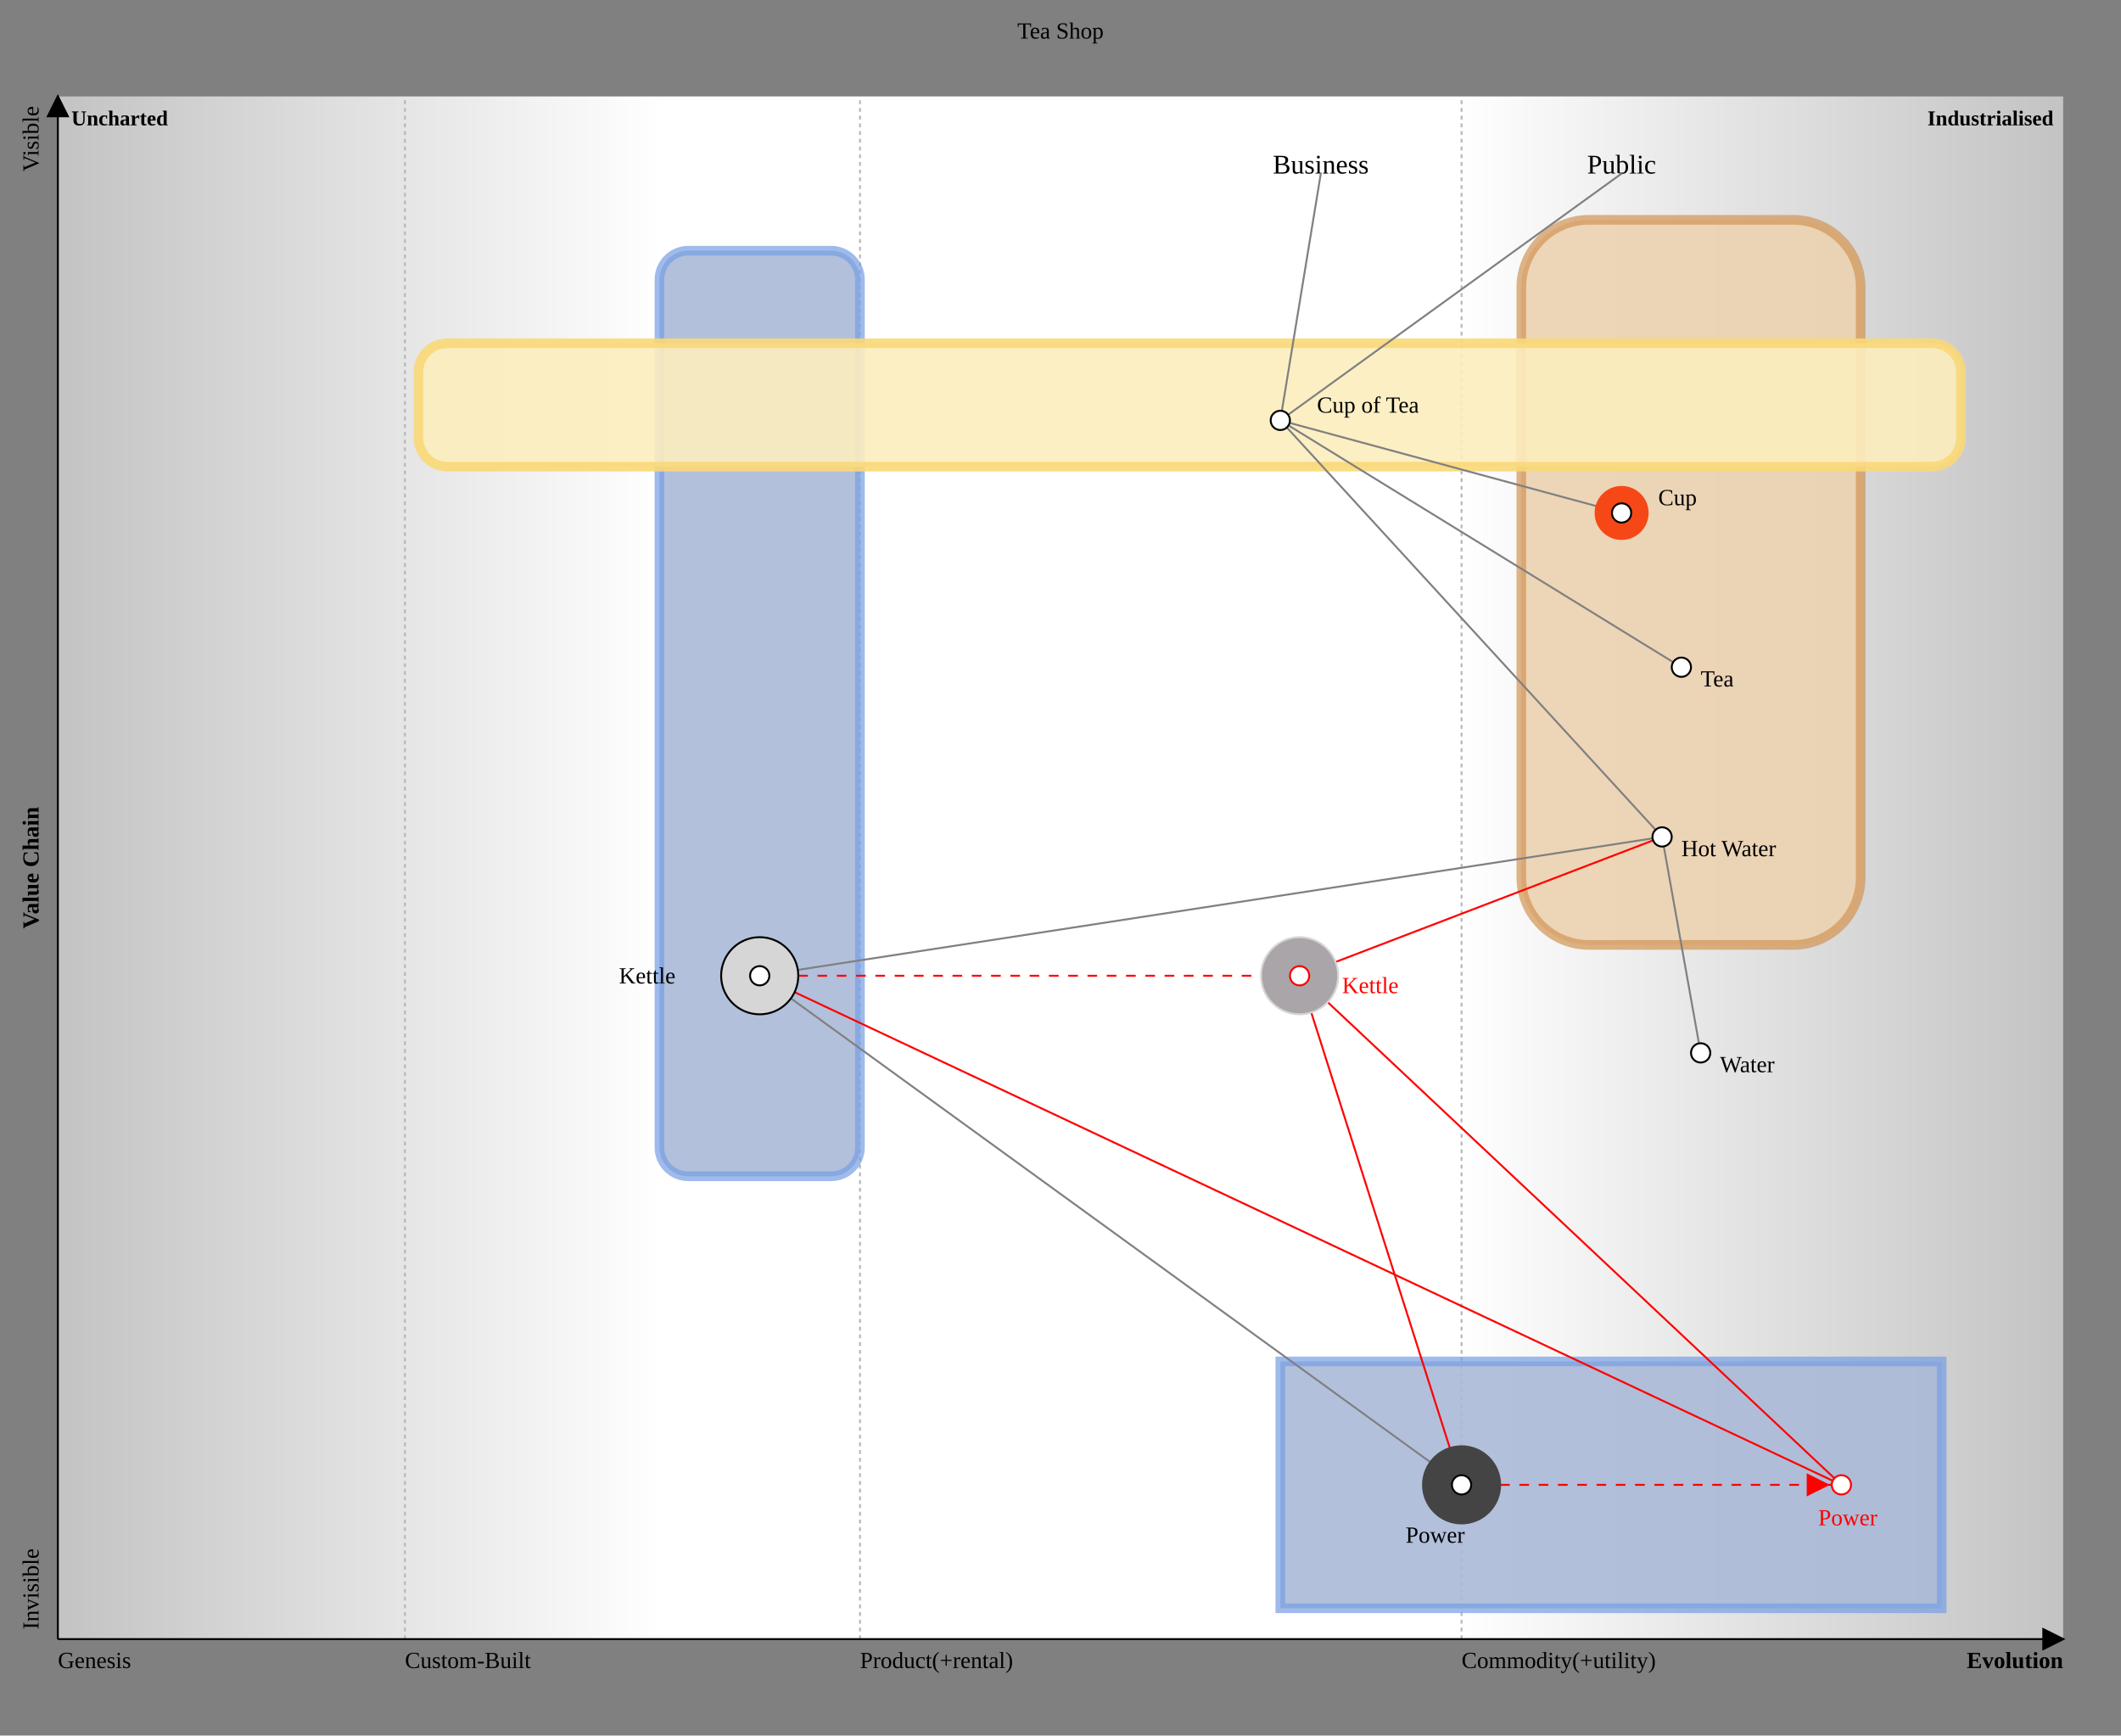
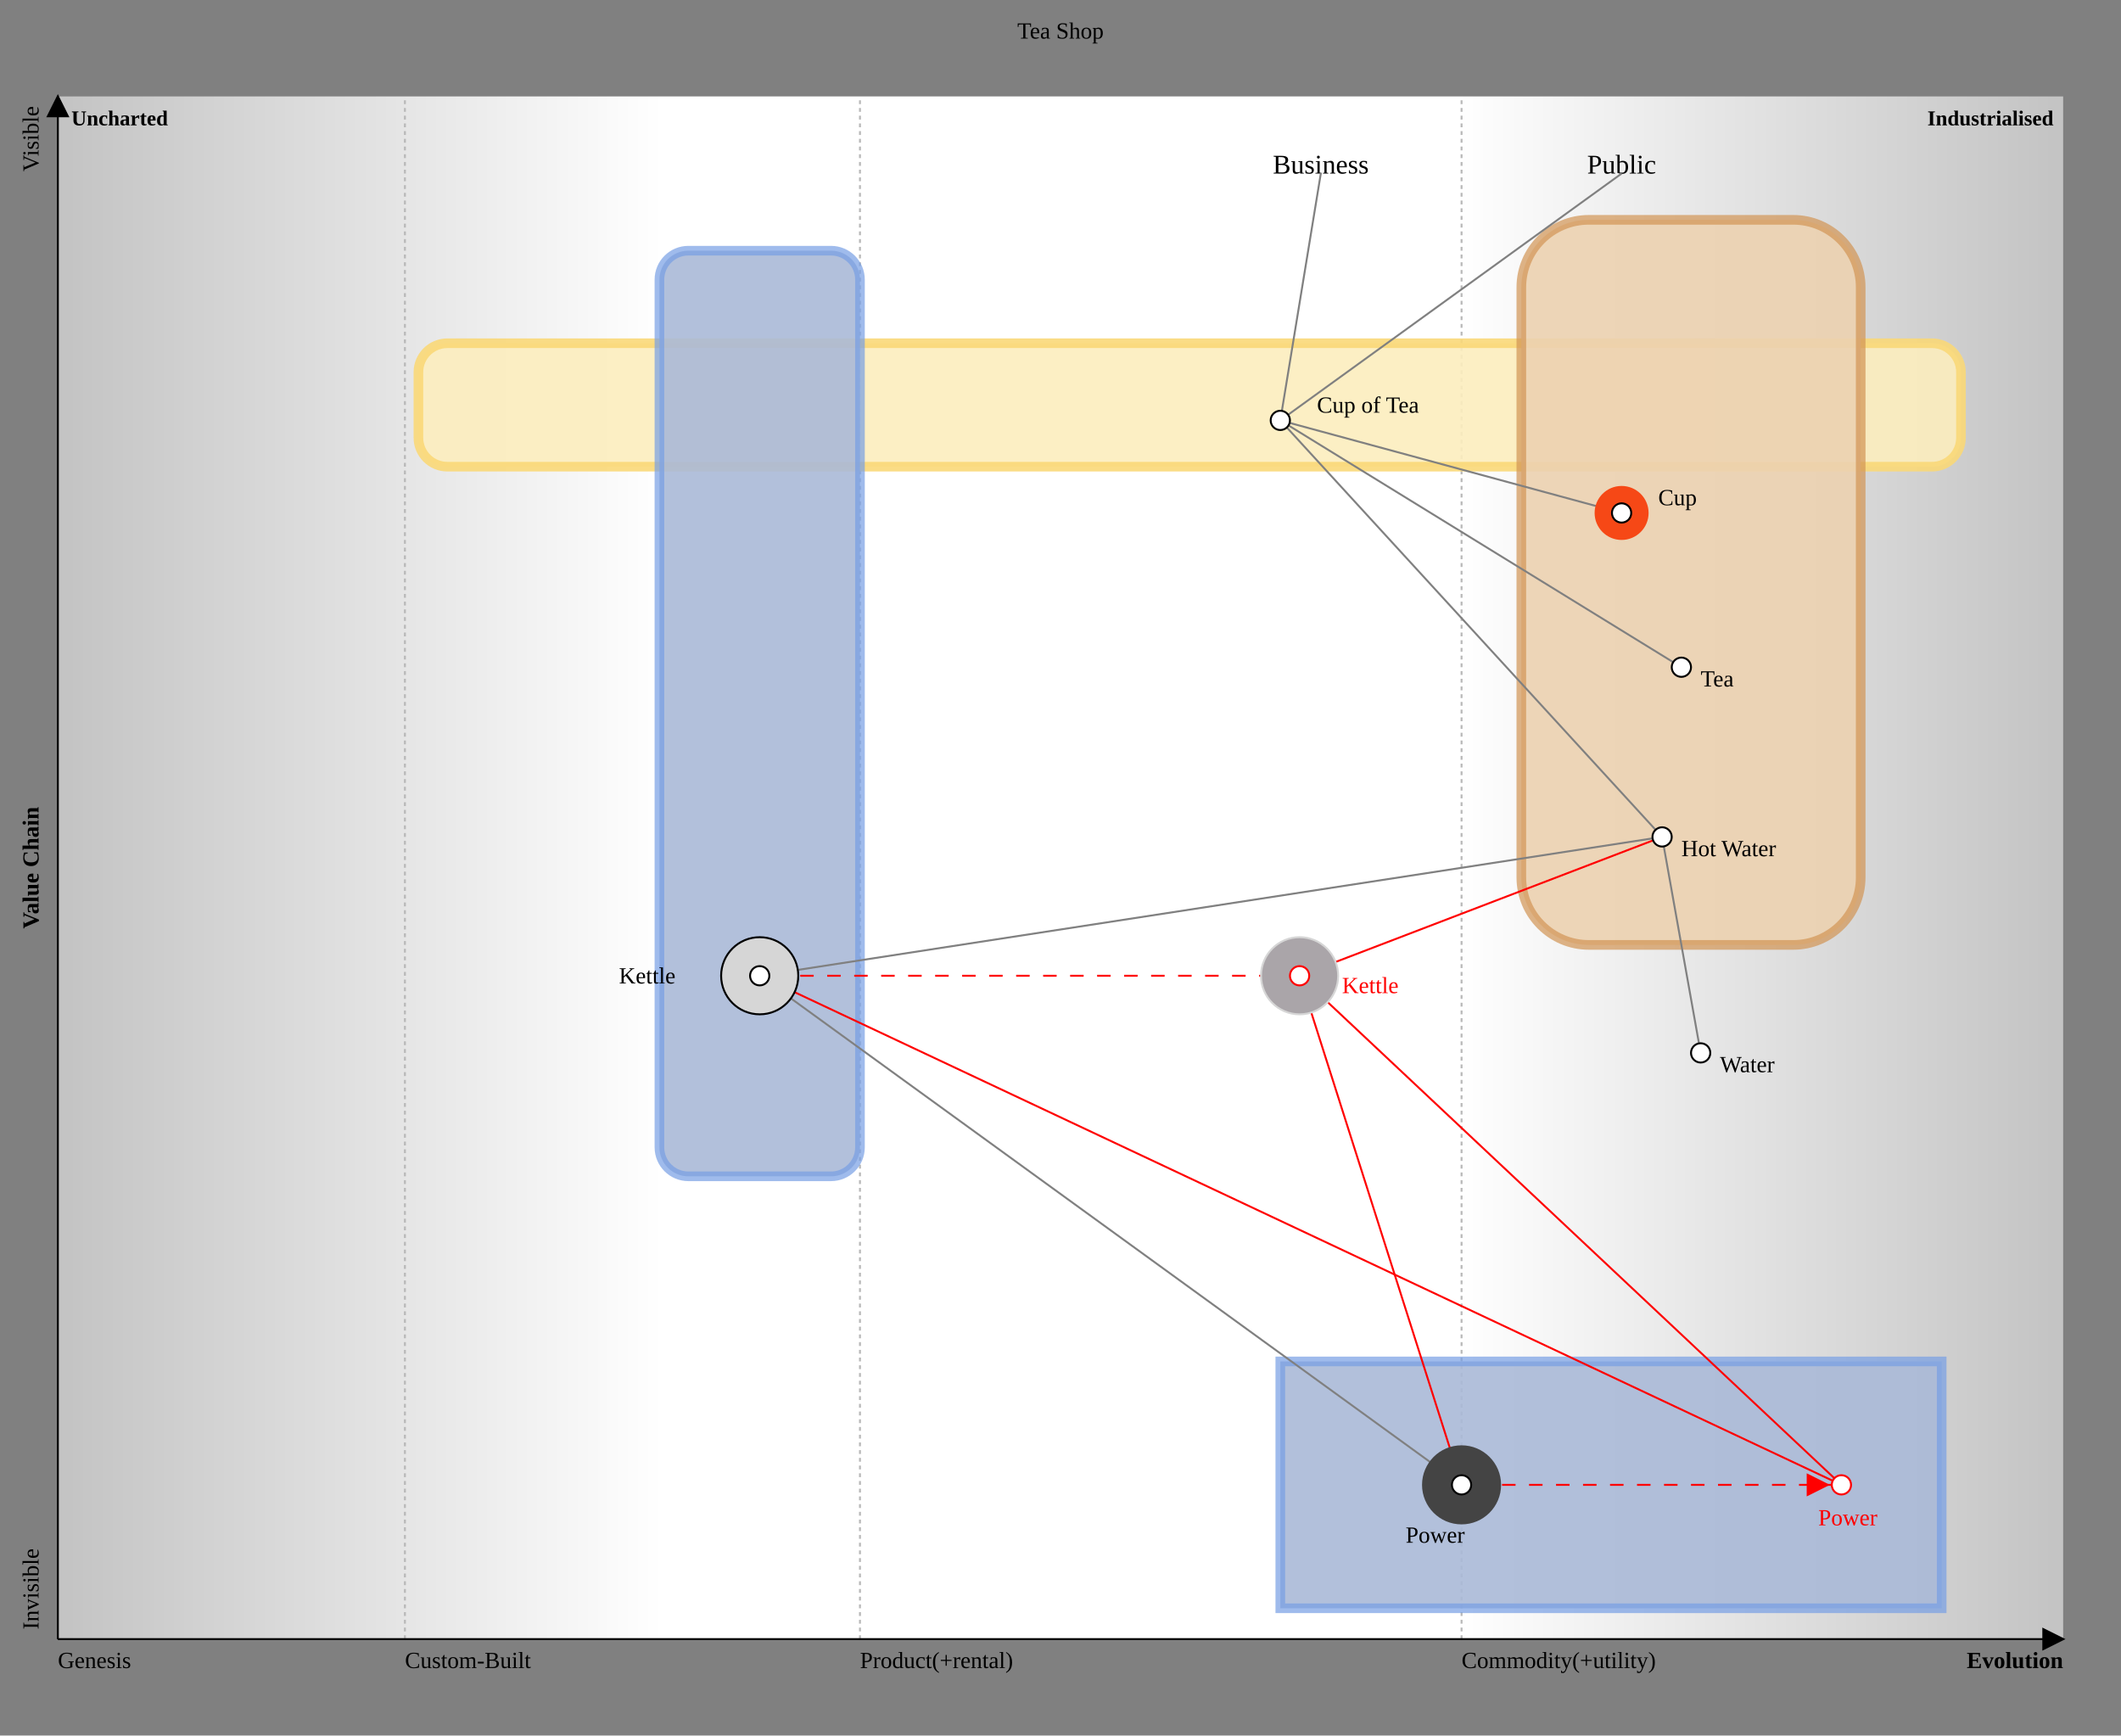
<svg xmlns="http://www.w3.org/2000/svg" width="100%" height="100%" viewBox="0 0 1100 900" preserveAspectRatio="xMidYMid meet">
+   <style>
+ .evolutionEdge {
+ 	stroke-dasharray: 7;
+ 	stroke-dashoffset: 7;
+ 	animation: dash 3s linear forwards infinite;
+ }
+ 
+ @keyframes dash {
+ 	from {
+ 		stroke-dashoffset: 100;
+ 	}
+ 	to {
+ 		stroke-dashoffset: 0;
+ 	}
+ }</style>
  <rect x="0" y="0" width="1100" height="900" fill="rgb(128,128,128)" fill-opacity="1.0" />
  <defs>
    <linearGradient id="wardleyGradient" x1="0%" y1="0%" x2="100%" y2="0%">
      <stop offset="0%" stop-color="rgb(196,196,196)" />
      <stop offset="30%" stop-color="rgb(255,255,255)" />
      <stop offset="70%" stop-color="rgb(255,255,255)" />
      <stop offset="100%" stop-color="rgb(196,196,196)" />
    </linearGradient>
    <marker id="arrow" refX="15" refY="0" markerWidth="12" markerHeight="12" viewBox="0 -5 10 10">
      <path d="M0,-5L10,0L0,5" fill="rgb(255,0,0)" />
    </marker>
    <marker id="graphArrow" refX="9" refY="0" markerWidth="12" markerHeight="12" viewBox="0 -5 10 10">
      <path d="M0,-5L10,0L0,5" fill="rgb(0,0,0)" />
    </marker>
  </defs>
  <rect x="30" y="50" width="1040" height="800" style="fill:url(#wardleyGradient)" />
  <g transform=" translate(30,850) rotate(270)">
    <line x1="0" y1="0" x2="800" y2="0" stroke-width="1" marker-end="url(#graphArrow)" stroke="rgb(0,0,0)" stroke-opacity="1.0" />
    <line x1="0" y1="180" x2="800" y2="180" stroke-width="1" stroke-dasharray="2 2" stroke="rgb(184,184,184)" stroke-opacity="1.0" />
    <line x1="0" y1="416" x2="800" y2="416" stroke-width="1" stroke-dasharray="2 2" stroke="rgb(184,184,184)" stroke-opacity="1.0" />
    <line x1="0" y1="728" x2="800" y2="728" stroke-width="1" stroke-dasharray="2 2" stroke="rgb(184,184,184)" stroke-opacity="1.0" />
    <text x="5" y="-10" text-anchor="start">Invisible</text>
    <text x="795" y="-10" text-anchor="end">Visible</text>
    <text x="400" y="-10" font-weight="bold" text-anchor="middle">Value Chain</text>
  </g>
  <line x1="30" y1="850" x2="1070" y2="850" marker-end="url(#graphArrow)" stroke="rgb(0,0,0)" stroke-opacity="1.0" />
  <text x="37" y="65" font-weight="bold" font-size="11px" text-anchor="start">Uncharted</text>
  <text x="1065" y="65" font-weight="bold" font-size="11px" text-anchor="end">Industrialised</text>
  <text x="30" y="865">Genesis</text>
  <text x="210" y="865">Custom-Built</text>
  <text x="446" y="865">Product
(+rental)</text>
  <text x="758" y="865">Commodity
(+utility)</text>
  <text x="1070" y="865" font-weight="bold" text-anchor="end">Evolution</text>
  <text x="550" y="20" text-anchor="middle">Tea Shop</text>
  <g id="layer_0">
    <g id="element_1">
      <g transform=" translate(841,90)">
        <text x="0" y="0" font-size="14px" text-anchor="middle">Public</text>
      </g>
    </g>
    <g id="element_0">
      <g transform=" translate(685,90)">
        <text x="0" y="0" font-size="14px" text-anchor="middle">Business</text>
      </g>
    </g>
  </g>
  <g id="layer_1">
+     <g id="element_11">
+       <g transform=" translate(217,178)">
+         <rect x="0" y="0" width="800" height="64" fill="rgb(252,237,190)" fill-opacity="0.9" stroke="rgb(250,216,120)" stroke-opacity="0.9" stroke-width="5px" ry="15" rx="15" />
+       </g>
+     </g>
    <g id="element_13">
      <g transform=" translate(664,706)">
        <rect x="0" y="0" width="343" height="128" fill="rgb(170,185,215)" fill-opacity="0.9" stroke="rgb(119,159,229)" stroke-opacity="0.7" stroke-width="5px" />
+       </g>
+     </g>
+     <g id="element_14">
+       <g transform=" translate(789,114)">
+         <rect x="0" y="0" width="176" height="376" fill="rgb(236,210,177)" fill-opacity="0.9" stroke="rgb(210,149,84)" stroke-opacity="0.7" stroke-width="5px" ry="35" rx="35" />
      </g>
    </g>
    <g id="element_12">
      <g transform=" translate(342,130)">
        <rect x="0" y="0" width="104" height="480" fill="rgb(170,185,215)" fill-opacity="0.9" stroke="rgb(119,159,229)" stroke-opacity="0.7" stroke-width="5px" ry="15" rx="15" />
      </g>
    </g>
-     <g id="element_14">
-       <g transform=" translate(789,114)">
-         <rect x="0" y="0" width="176" height="376" fill="rgb(236,210,177)" fill-opacity="0.9" stroke="rgb(210,149,84)" stroke-opacity="0.7" stroke-width="5px" ry="35" rx="35" />
-       </g>
-     </g>
-     <g id="element_11">
-       <g transform=" translate(217,178)">
-         <rect x="0" y="0" width="800" height="64" fill="rgb(252,237,190)" fill-opacity="0.9" stroke="rgb(250,216,120)" stroke-opacity="0.9" stroke-width="5px" ry="15" rx="15" />
-       </g>
-     </g>
  </g>
  <g id="layer_5">
-     <g id="edge_1_2">
-       <line x1="841" y1="90" x2="664" y2="218" stroke-width="1" stroke="rgb(128,128,128)" stroke-opacity="1.0" />
-     </g>
-     <g id="edge_7_8">
-       <line x1="394" y1="506" x2="674" y2="506" stroke-width="1" stroke-dasharray="5 5" marker-end="url(#arrow)" stroke="rgb(255,0,0)" stroke-opacity="1.0" />
-     </g>
-     <g id="edge_0_2">
-       <line x1="685" y1="90" x2="664" y2="218" stroke-width="1" stroke="rgb(128,128,128)" stroke-opacity="1.0" />
-     </g>
-     <g id="edge_5_6">
-       <line x1="862" y1="434" x2="882" y2="546" stroke-width="1" stroke="rgb(128,128,128)" stroke-opacity="1.0" />
-     </g>
-     <g id="edge_5_7">
-       <line x1="862" y1="434" x2="394" y2="506" stroke-width="1" stroke="rgb(128,128,128)" stroke-opacity="1.0" />
-     </g>
-     <g id="edge_5_8">
-       <line x1="862" y1="434" x2="674" y2="506" stroke-width="1" stroke="rgb(255,0,0)" stroke-opacity="1.0" />
+     <g id="edge_7_9">
+       <line x1="394" y1="506" x2="758" y2="770" stroke-width="1" stroke="rgb(128,128,128)" stroke-opacity="1.0" />
    </g>
    <g id="edge_8_9">
      <line x1="674" y1="506" x2="758" y2="770" stroke-width="1" stroke="rgb(255,0,0)" stroke-opacity="1.0" />
    </g>
    <g id="edge_8_10">
      <line x1="674" y1="506" x2="955" y2="770" stroke-width="1" stroke="rgb(255,0,0)" stroke-opacity="1.0" />
    </g>
-     <g id="edge_7_9">
-       <line x1="394" y1="506" x2="758" y2="770" stroke-width="1" stroke="rgb(128,128,128)" stroke-opacity="1.0" />
+     <g id="edge_0_2">
+       <line x1="685" y1="90" x2="664" y2="218" stroke-width="1" stroke="rgb(128,128,128)" stroke-opacity="1.0" />
+     </g>
+     <g id="edge_7_8">
+       <line x1="394" y1="506" x2="674" y2="506" stroke-width="1" stroke-dasharray="5 5" marker-end="url(#arrow)" class="evolutionEdge" stroke="rgb(255,0,0)" stroke-opacity="1.0" />
+     </g>
+     <g id="edge_2_3">
+       <line x1="664" y1="218" x2="841" y2="266" stroke-width="1" stroke="rgb(128,128,128)" stroke-opacity="1.0" />
    </g>
    <g id="edge_2_4">
      <line x1="664" y1="218" x2="872" y2="346" stroke-width="1" stroke="rgb(128,128,128)" stroke-opacity="1.0" />
    </g>
    <g id="edge_2_5">
      <line x1="664" y1="218" x2="862" y2="434" stroke-width="1" stroke="rgb(128,128,128)" stroke-opacity="1.0" />
    </g>
-     <g id="edge_9_10">
-       <line x1="758" y1="770" x2="955" y2="770" stroke-width="1" stroke-dasharray="5 5" marker-end="url(#arrow)" stroke="rgb(255,0,0)" stroke-opacity="1.0" />
+     <g id="edge_1_2">
+       <line x1="841" y1="90" x2="664" y2="218" stroke-width="1" stroke="rgb(128,128,128)" stroke-opacity="1.0" />
    </g>
    <g id="edge_7_10">
      <line x1="394" y1="506" x2="955" y2="770" stroke-width="1" stroke="rgb(255,0,0)" stroke-opacity="1.0" />
    </g>
-     <g id="edge_2_3">
-       <line x1="664" y1="218" x2="841" y2="266" stroke-width="1" stroke="rgb(128,128,128)" stroke-opacity="1.0" />
+     <g id="edge_5_6">
+       <line x1="862" y1="434" x2="882" y2="546" stroke-width="1" stroke="rgb(128,128,128)" stroke-opacity="1.0" />
+     </g>
+     <g id="edge_5_8">
+       <line x1="862" y1="434" x2="674" y2="506" stroke-width="1" stroke="rgb(255,0,0)" stroke-opacity="1.0" />
+     </g>
+     <g id="edge_5_7">
+       <line x1="862" y1="434" x2="394" y2="506" stroke-width="1" stroke="rgb(128,128,128)" stroke-opacity="1.0" />
+     </g>
+     <g id="edge_9_10">
+       <line x1="758" y1="770" x2="955" y2="770" stroke-width="1" stroke-dasharray="5 5" marker-end="url(#arrow)" class="evolutionEdge" stroke="rgb(255,0,0)" stroke-opacity="1.0" />
    </g>
  </g>
  <g id="layer_10">
-     <g id="element_7">
-       <g transform=" translate(394,506)">
-         <circle cx="0" cy="0" r="20" fill="rgb(214,214,214)" fill-opacity="1.0" stroke="rgb(0,0,0)" stroke-opacity="1.0" stroke-width="1" />
+     <g id="element_3">
+       <g transform=" translate(841,266)">
+         <circle cx="0" cy="0" r="14" fill="rgb(246,72,22)" fill-opacity="1.0" stroke-width="1" />
        <circle cx="0" cy="0" r="5" fill="rgb(255,255,255)" fill-opacity="1.0" stroke="rgb(0,0,0)" stroke-opacity="1.0" stroke-width="1" />
-         <text x="-73" y="4" fill="rgb(0,0,0)" fill-opacity="1.0">Kettle</text>
+         <text x="19" y="-4" fill="rgb(0,0,0)" fill-opacity="1.0">Cup</text>
      </g>
    </g>
    <g id="element_9">
      <g transform=" translate(758,770)">
        <circle cx="0" cy="0" r="20" fill="rgb(68,68,68)" fill-opacity="1.0" stroke="rgb(68,68,68)" stroke-opacity="1.0" stroke-width="1" />
        <circle cx="0" cy="0" r="5" fill="rgb(255,255,255)" fill-opacity="1.0" stroke="rgb(0,0,0)" stroke-opacity="1.0" stroke-width="1" />
        <text x="-29" y="30" fill="rgb(0,0,0)" fill-opacity="1.0">Power</text>
+       </g>
+     </g>
+     <g id="element_10">
+       <g transform=" translate(955,770)">
+         <circle cx="0" cy="0" r="5" fill="rgb(255,255,255)" fill-opacity="1.0" stroke="rgb(255,0,0)" stroke-opacity="1.0" stroke-width="1" />
+         <text x="-12" y="21" fill="rgb(255,0,0)" fill-opacity="1.0">Power</text>
      </g>
    </g>
    <g id="element_5">
      <g transform=" translate(862,434)">
        <circle cx="0" cy="0" r="5" fill="rgb(255,255,255)" fill-opacity="1.0" stroke="rgb(0,0,0)" stroke-opacity="1.0" stroke-width="1" />
        <text x="10" y="10" fill="rgb(0,0,0)" fill-opacity="1.0">Hot Water</text>
      </g>
    </g>
    <g id="element_8">
      <g transform=" translate(674,506)">
        <circle cx="0" cy="0" r="20" fill="rgb(170,165,169)" fill-opacity="1.0" stroke="rgb(214,214,214)" stroke-opacity="1.0" stroke-width="1" />
        <circle cx="0" cy="0" r="5" fill="rgb(255,255,255)" fill-opacity="1.0" stroke="rgb(255,0,0)" stroke-opacity="1.0" stroke-width="1" />
        <text x="22" y="9" fill="rgb(255,0,0)" fill-opacity="1.0">Kettle</text>
      </g>
    </g>
-     <g id="element_10">
-       <g transform=" translate(955,770)">
-         <circle cx="0" cy="0" r="5" fill="rgb(255,255,255)" fill-opacity="1.0" stroke="rgb(255,0,0)" stroke-opacity="1.0" stroke-width="1" />
-         <text x="-12" y="21" fill="rgb(255,0,0)" fill-opacity="1.0">Power</text>
+     <g id="element_7">
+       <g transform=" translate(394,506)">
+         <circle cx="0" cy="0" r="20" fill="rgb(214,214,214)" fill-opacity="1.0" stroke="rgb(0,0,0)" stroke-opacity="1.0" stroke-width="1" />
+         <circle cx="0" cy="0" r="5" fill="rgb(255,255,255)" fill-opacity="1.0" stroke="rgb(0,0,0)" stroke-opacity="1.0" stroke-width="1" />
+         <text x="-73" y="4" fill="rgb(0,0,0)" fill-opacity="1.0">Kettle</text>
      </g>
    </g>
-     <g id="element_3">
-       <g transform=" translate(841,266)">
-         <circle cx="0" cy="0" r="14" fill="rgb(246,72,22)" fill-opacity="1.0" stroke-width="1" />
+     <g id="element_6">
+       <g transform=" translate(882,546)">
        <circle cx="0" cy="0" r="5" fill="rgb(255,255,255)" fill-opacity="1.0" stroke="rgb(0,0,0)" stroke-opacity="1.0" stroke-width="1" />
-         <text x="19" y="-4" fill="rgb(0,0,0)" fill-opacity="1.0">Cup</text>
+         <text x="10" y="10" fill="rgb(0,0,0)" fill-opacity="1.0">Water</text>
+       </g>
+     </g>
+     <g id="element_4">
+       <g transform=" translate(872,346)">
+         <circle cx="0" cy="0" r="5" fill="rgb(255,255,255)" fill-opacity="1.0" stroke="rgb(0,0,0)" stroke-opacity="1.0" stroke-width="1" />
+         <text x="10" y="10" fill="rgb(0,0,0)" fill-opacity="1.0">Tea</text>
      </g>
    </g>
    <g id="element_2">
      <g transform=" translate(664,218)">
        <circle cx="0" cy="0" r="5" fill="rgb(255,255,255)" fill-opacity="1.0" stroke="rgb(0,0,0)" stroke-opacity="1.0" stroke-width="1" />
        <text x="19" y="-4" fill="rgb(0,0,0)" fill-opacity="1.0">Cup of Tea</text>
      </g>
    </g>
-     <g id="element_4">
-       <g transform=" translate(872,346)">
-         <circle cx="0" cy="0" r="5" fill="rgb(255,255,255)" fill-opacity="1.0" stroke="rgb(0,0,0)" stroke-opacity="1.0" stroke-width="1" />
-         <text x="10" y="10" fill="rgb(0,0,0)" fill-opacity="1.0">Tea</text>
-       </g>
-     </g>
-     <g id="element_6">
-       <g transform=" translate(882,546)">
-         <circle cx="0" cy="0" r="5" fill="rgb(255,255,255)" fill-opacity="1.0" stroke="rgb(0,0,0)" stroke-opacity="1.0" stroke-width="1" />
-         <text x="10" y="10" fill="rgb(0,0,0)" fill-opacity="1.0">Water</text>
-       </g>
-     </g>
  </g>
</svg>
